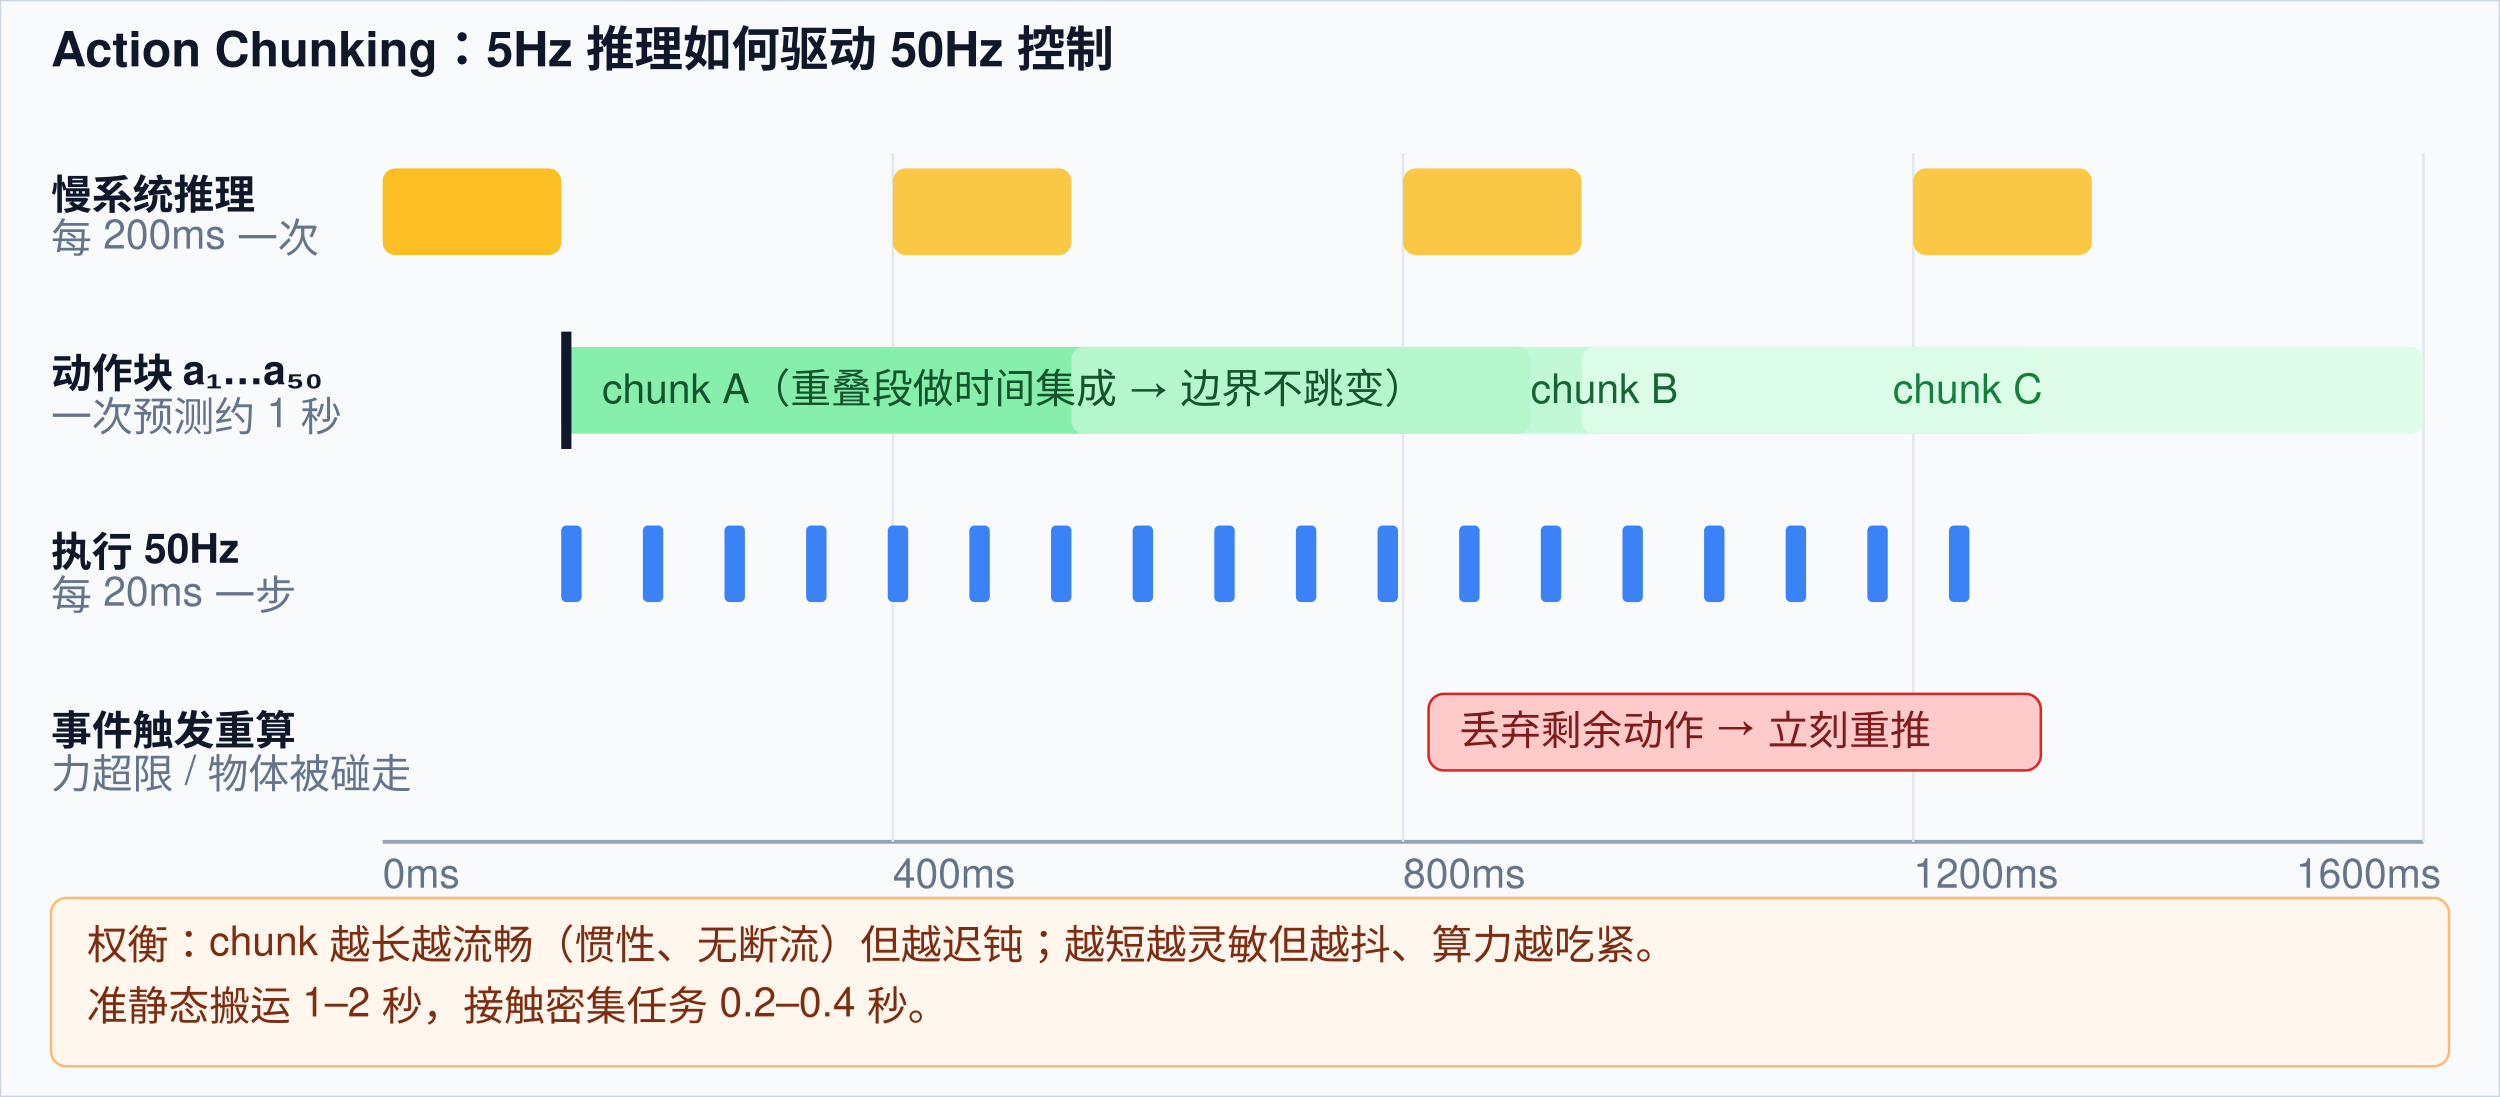
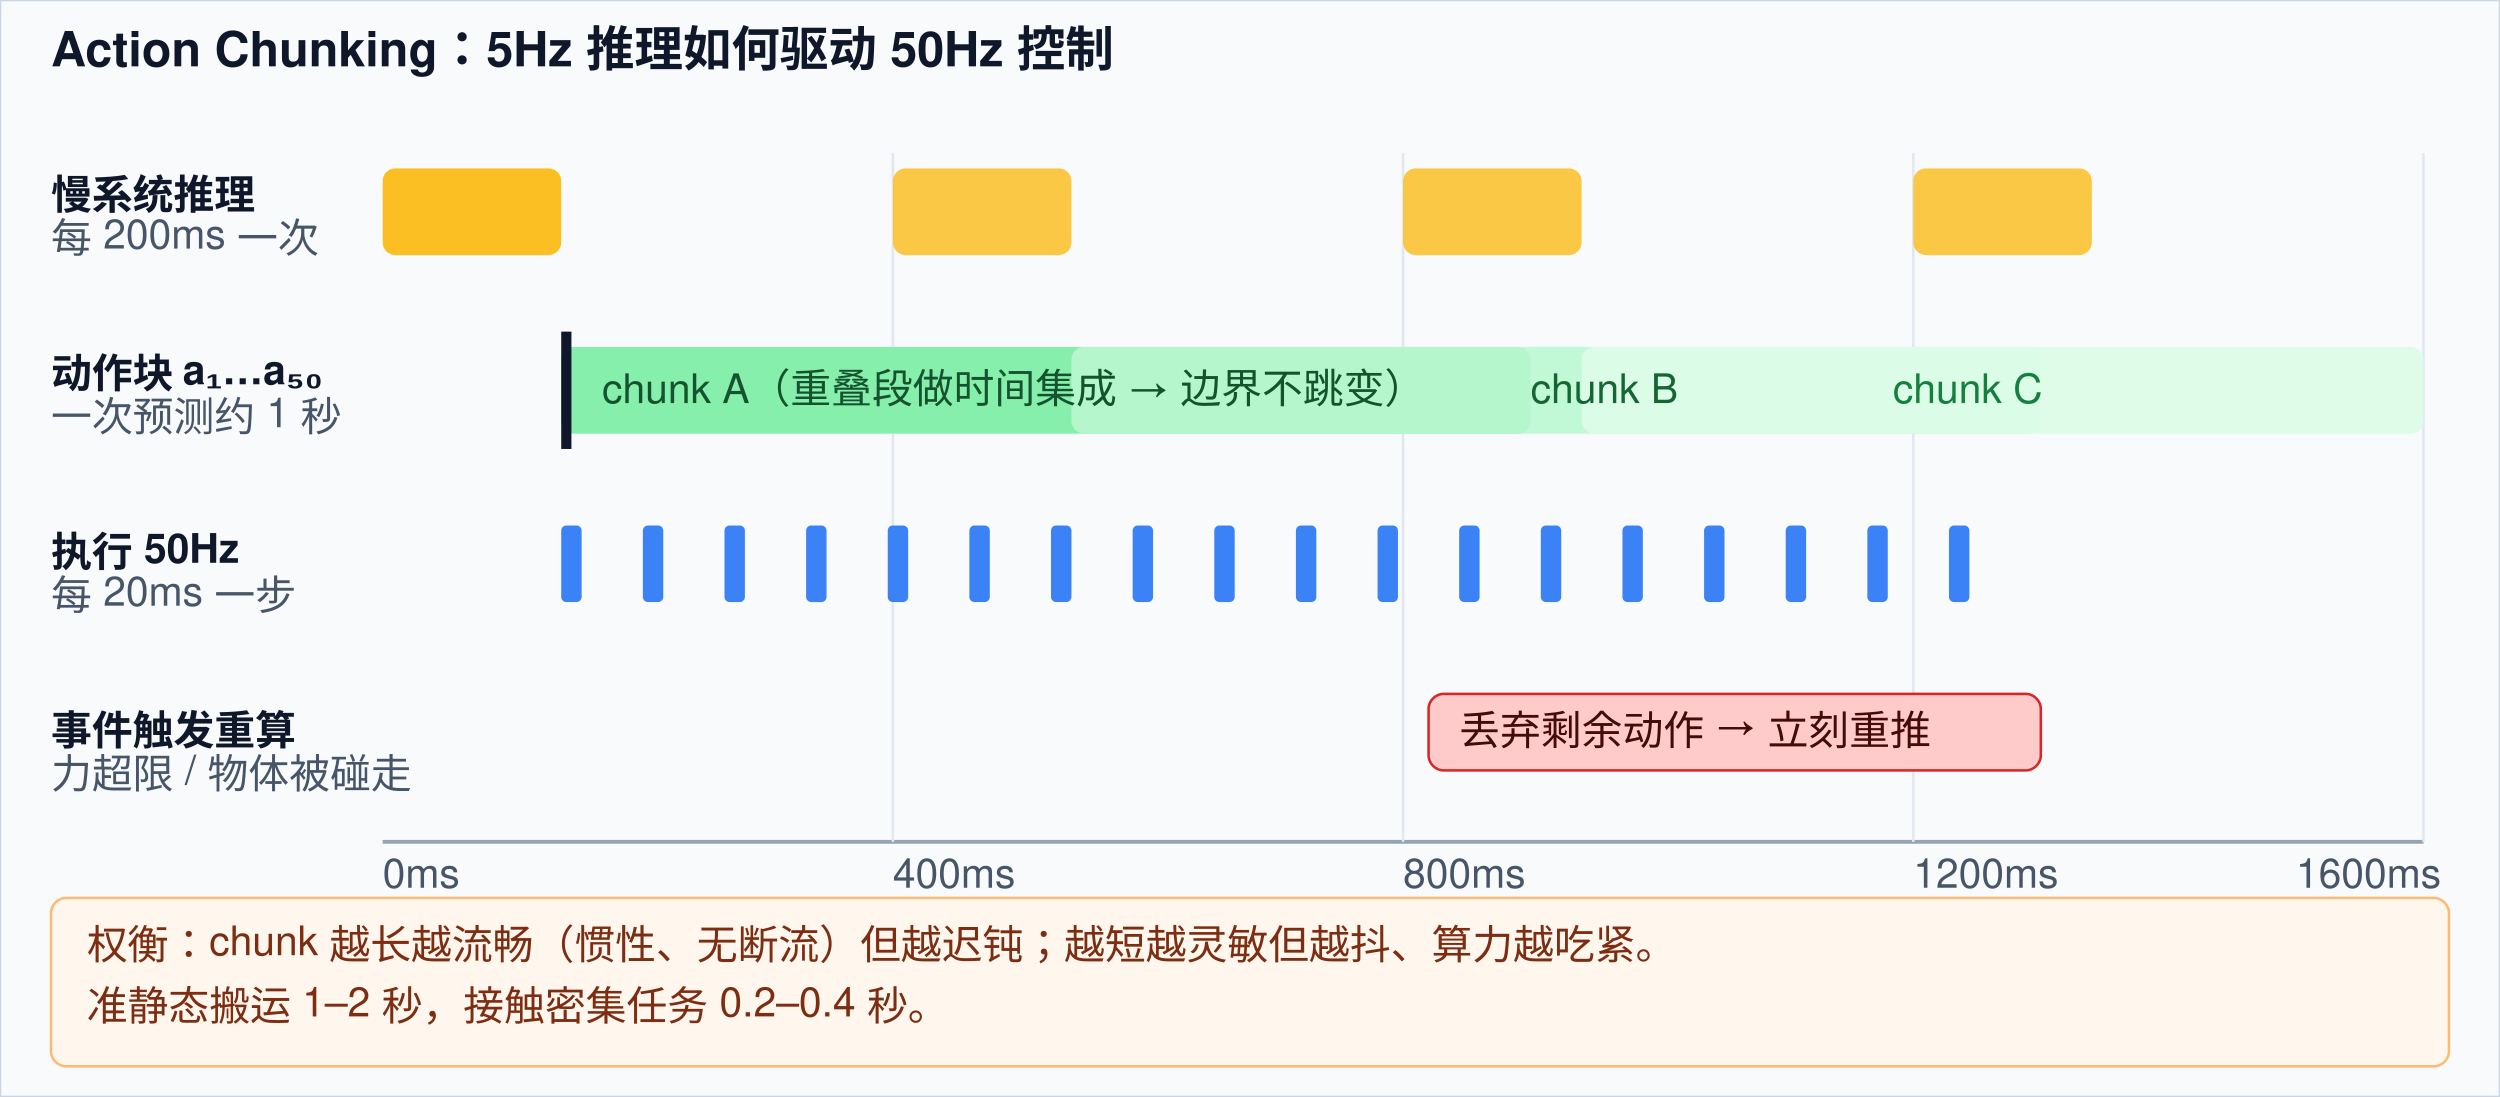
<svg xmlns="http://www.w3.org/2000/svg" width="980" height="430" viewBox="0 0 980 430" font-family="-apple-system,Segoe UI,Helvetica,Arial,sans-serif" font-size="16" role="img" aria-label="动作分块与异步执行时间线动画">
  <rect x="0" y="0" width="980" height="430" fill="#f8fafc" stroke="#cbd5e1" />
  <text x="20" y="26" font-size="19" font-weight="700" fill="#0f172a">Action Chunking：5Hz 推理如何驱动 50Hz 控制</text>
  <line x1="150" y1="330" x2="950" y2="330" stroke="#94a3b8" stroke-width="1.5" />
-   <g fill="#64748b" font-size="16">
+   <g fill="#475569" font-size="16">
    <text x="150" y="348">0ms</text>
    <text x="350" y="348">400ms</text>
    <text x="550" y="348">800ms</text>
    <text x="750" y="348">1200ms</text>
    <text x="900" y="348">1600ms</text>
  </g>
  <g stroke="#e2e8f0">
    <line x1="350" y1="60" x2="350" y2="330" />
    <line x1="550" y1="60" x2="550" y2="330" />
    <line x1="750" y1="60" x2="750" y2="330" />
    <line x1="950" y1="60" x2="950" y2="330" />
  </g>
  <text x="20" y="82" fill="#0f172a" font-weight="700">慢系统推理</text>
-   <text x="20" y="99" fill="#64748b" font-size="16">每 200ms 一次</text>
+   <text x="20" y="99" fill="#475569" font-size="16">每 200ms 一次</text>
  <g>
    <rect x="150" y="66" width="70" height="34" rx="5" fill="#fbbf24" />
    <rect x="350" y="66" width="70" height="34" rx="5" fill="#fbbf24" opacity="0.85" />
    <rect x="550" y="66" width="70" height="34" rx="5" fill="#fbbf24" opacity="0.85" />
    <rect x="750" y="66" width="70" height="34" rx="5" fill="#fbbf24" opacity="0.85" />
  </g>
  <text x="20" y="152" fill="#0f172a" font-weight="700">动作块 a₁…a₅₀</text>
-   <text x="20" y="169" fill="#64748b" font-size="16">一次预测约 1 秒</text>
+   <text x="20" y="169" fill="#475569" font-size="16">一次预测约 1 秒</text>
  <g>
    <rect x="220" y="136" width="380" height="34" rx="5" fill="#86efac" />
    <rect x="420" y="136" width="380" height="34" rx="5" fill="#bbf7d0" opacity="0.9" />
    <rect x="620" y="136" width="330" height="34" rx="5" fill="#dcfce7" opacity="0.95" />
    <text x="236" y="158" fill="#14532d" font-size="16">chunk A（重叠段做时间集成 → 边界不跳变）</text>
    <text x="600" y="158" fill="#166534" font-size="16">chunk B</text>
    <text x="742" y="158" fill="#15803d" font-size="16">chunk C</text>
  </g>
  <rect x="220" y="130" width="4" height="46" fill="#0f172a">
    <animate attributeName="x" values="220;900" dur="6s" repeatCount="indefinite" />
  </rect>
  <text x="20" y="222" fill="#0f172a" font-weight="700">执行 50Hz</text>
-   <text x="20" y="239" fill="#64748b" font-size="16">每 20ms 一步</text>
+   <text x="20" y="239" fill="#475569" font-size="16">每 20ms 一步</text>
  <g fill="#3b82f6">
    <rect x="220" y="206" width="8" height="30" rx="2">
      <animate attributeName="opacity" values="0.25;1;0.25" dur="1.5s" repeatCount="indefinite" />
    </rect>
    <rect x="252" y="206" width="8" height="30" rx="2">
      <animate attributeName="opacity" values="0.25;1;0.25" dur="1.5s" begin="0.1s" repeatCount="indefinite" />
    </rect>
    <rect x="284" y="206" width="8" height="30" rx="2">
      <animate attributeName="opacity" values="0.25;1;0.25" dur="1.5s" begin="0.2s" repeatCount="indefinite" />
    </rect>
    <rect x="316" y="206" width="8" height="30" rx="2">
      <animate attributeName="opacity" values="0.25;1;0.25" dur="1.5s" begin="0.3s" repeatCount="indefinite" />
    </rect>
    <rect x="348" y="206" width="8" height="30" rx="2">
      <animate attributeName="opacity" values="0.25;1;0.25" dur="1.5s" begin="0.4s" repeatCount="indefinite" />
    </rect>
    <rect x="380" y="206" width="8" height="30" rx="2">
      <animate attributeName="opacity" values="0.25;1;0.25" dur="1.5s" begin="0.5s" repeatCount="indefinite" />
    </rect>
    <rect x="412" y="206" width="8" height="30" rx="2">
      <animate attributeName="opacity" values="0.25;1;0.25" dur="1.5s" begin="0.6s" repeatCount="indefinite" />
    </rect>
    <rect x="444" y="206" width="8" height="30" rx="2">
      <animate attributeName="opacity" values="0.25;1;0.25" dur="1.5s" begin="0.7s" repeatCount="indefinite" />
    </rect>
    <rect x="476" y="206" width="8" height="30" rx="2">
      <animate attributeName="opacity" values="0.25;1;0.25" dur="1.5s" begin="0.8s" repeatCount="indefinite" />
    </rect>
    <rect x="508" y="206" width="8" height="30" rx="2">
      <animate attributeName="opacity" values="0.25;1;0.25" dur="1.5s" begin="0.9s" repeatCount="indefinite" />
    </rect>
    <rect x="540" y="206" width="8" height="30" rx="2">
      <animate attributeName="opacity" values="0.25;1;0.25" dur="1.5s" begin="1.0s" repeatCount="indefinite" />
    </rect>
    <rect x="572" y="206" width="8" height="30" rx="2">
      <animate attributeName="opacity" values="0.25;1;0.25" dur="1.5s" begin="1.1s" repeatCount="indefinite" />
    </rect>
    <rect x="604" y="206" width="8" height="30" rx="2">
      <animate attributeName="opacity" values="0.25;1;0.25" dur="1.5s" begin="1.2s" repeatCount="indefinite" />
    </rect>
    <rect x="636" y="206" width="8" height="30" rx="2">
      <animate attributeName="opacity" values="0.25;1;0.25" dur="1.5s" begin="1.3s" repeatCount="indefinite" />
    </rect>
    <rect x="668" y="206" width="8" height="30" rx="2">
      <animate attributeName="opacity" values="0.25;1;0.25" dur="1.5s" begin="1.4s" repeatCount="indefinite" />
    </rect>
    <rect x="700" y="206" width="8" height="30" rx="2">
      <animate attributeName="opacity" values="0.25;1;0.25" dur="1.5s" begin="0.05s" repeatCount="indefinite" />
    </rect>
    <rect x="732" y="206" width="8" height="30" rx="2">
      <animate attributeName="opacity" values="0.25;1;0.25" dur="1.5s" begin="0.15s" repeatCount="indefinite" />
    </rect>
    <rect x="764" y="206" width="8" height="30" rx="2">
      <animate attributeName="opacity" values="0.25;1;0.25" dur="1.5s" begin="0.25s" repeatCount="indefinite" />
    </rect>
  </g>
  <text x="20" y="292" fill="#0f172a" font-weight="700">事件触发重算</text>
-   <text x="20" y="309" fill="#64748b" font-size="16">力超限 / 物体被碰走</text>
+   <text x="20" y="309" fill="#475569" font-size="16">力超限 / 物体被碰走</text>
  <g>
    <rect x="560" y="272" width="240" height="30" rx="6" fill="#fecaca" stroke="#dc2626" />
-     <text x="572" y="292" fill="#7f1d1d" font-size="16">丢弃剩余动作 → 立刻重推</text>
+     <text x="572" y="292" fill="#450a0a" font-size="16">丢弃剩余动作 → 立刻重推</text>
    <animate attributeName="opacity" values="0.15;1;0.15" dur="6s" repeatCount="indefinite" />
  </g>
  <rect x="20" y="352" width="940" height="66" rx="6" fill="#fff7ed" stroke="#fdba74" />
  <text x="34" y="376" fill="#7c2d12">权衡：chunk 越长越流畅（惯性、无断流）但越迟钝；越短越灵敏但越抖、算力越吃紧。</text>
  <text x="34" y="400" fill="#7c2d12">准静态搬运 1–2 秒，接触密集任务 0.2–0.4 秒。</text>
</svg>
